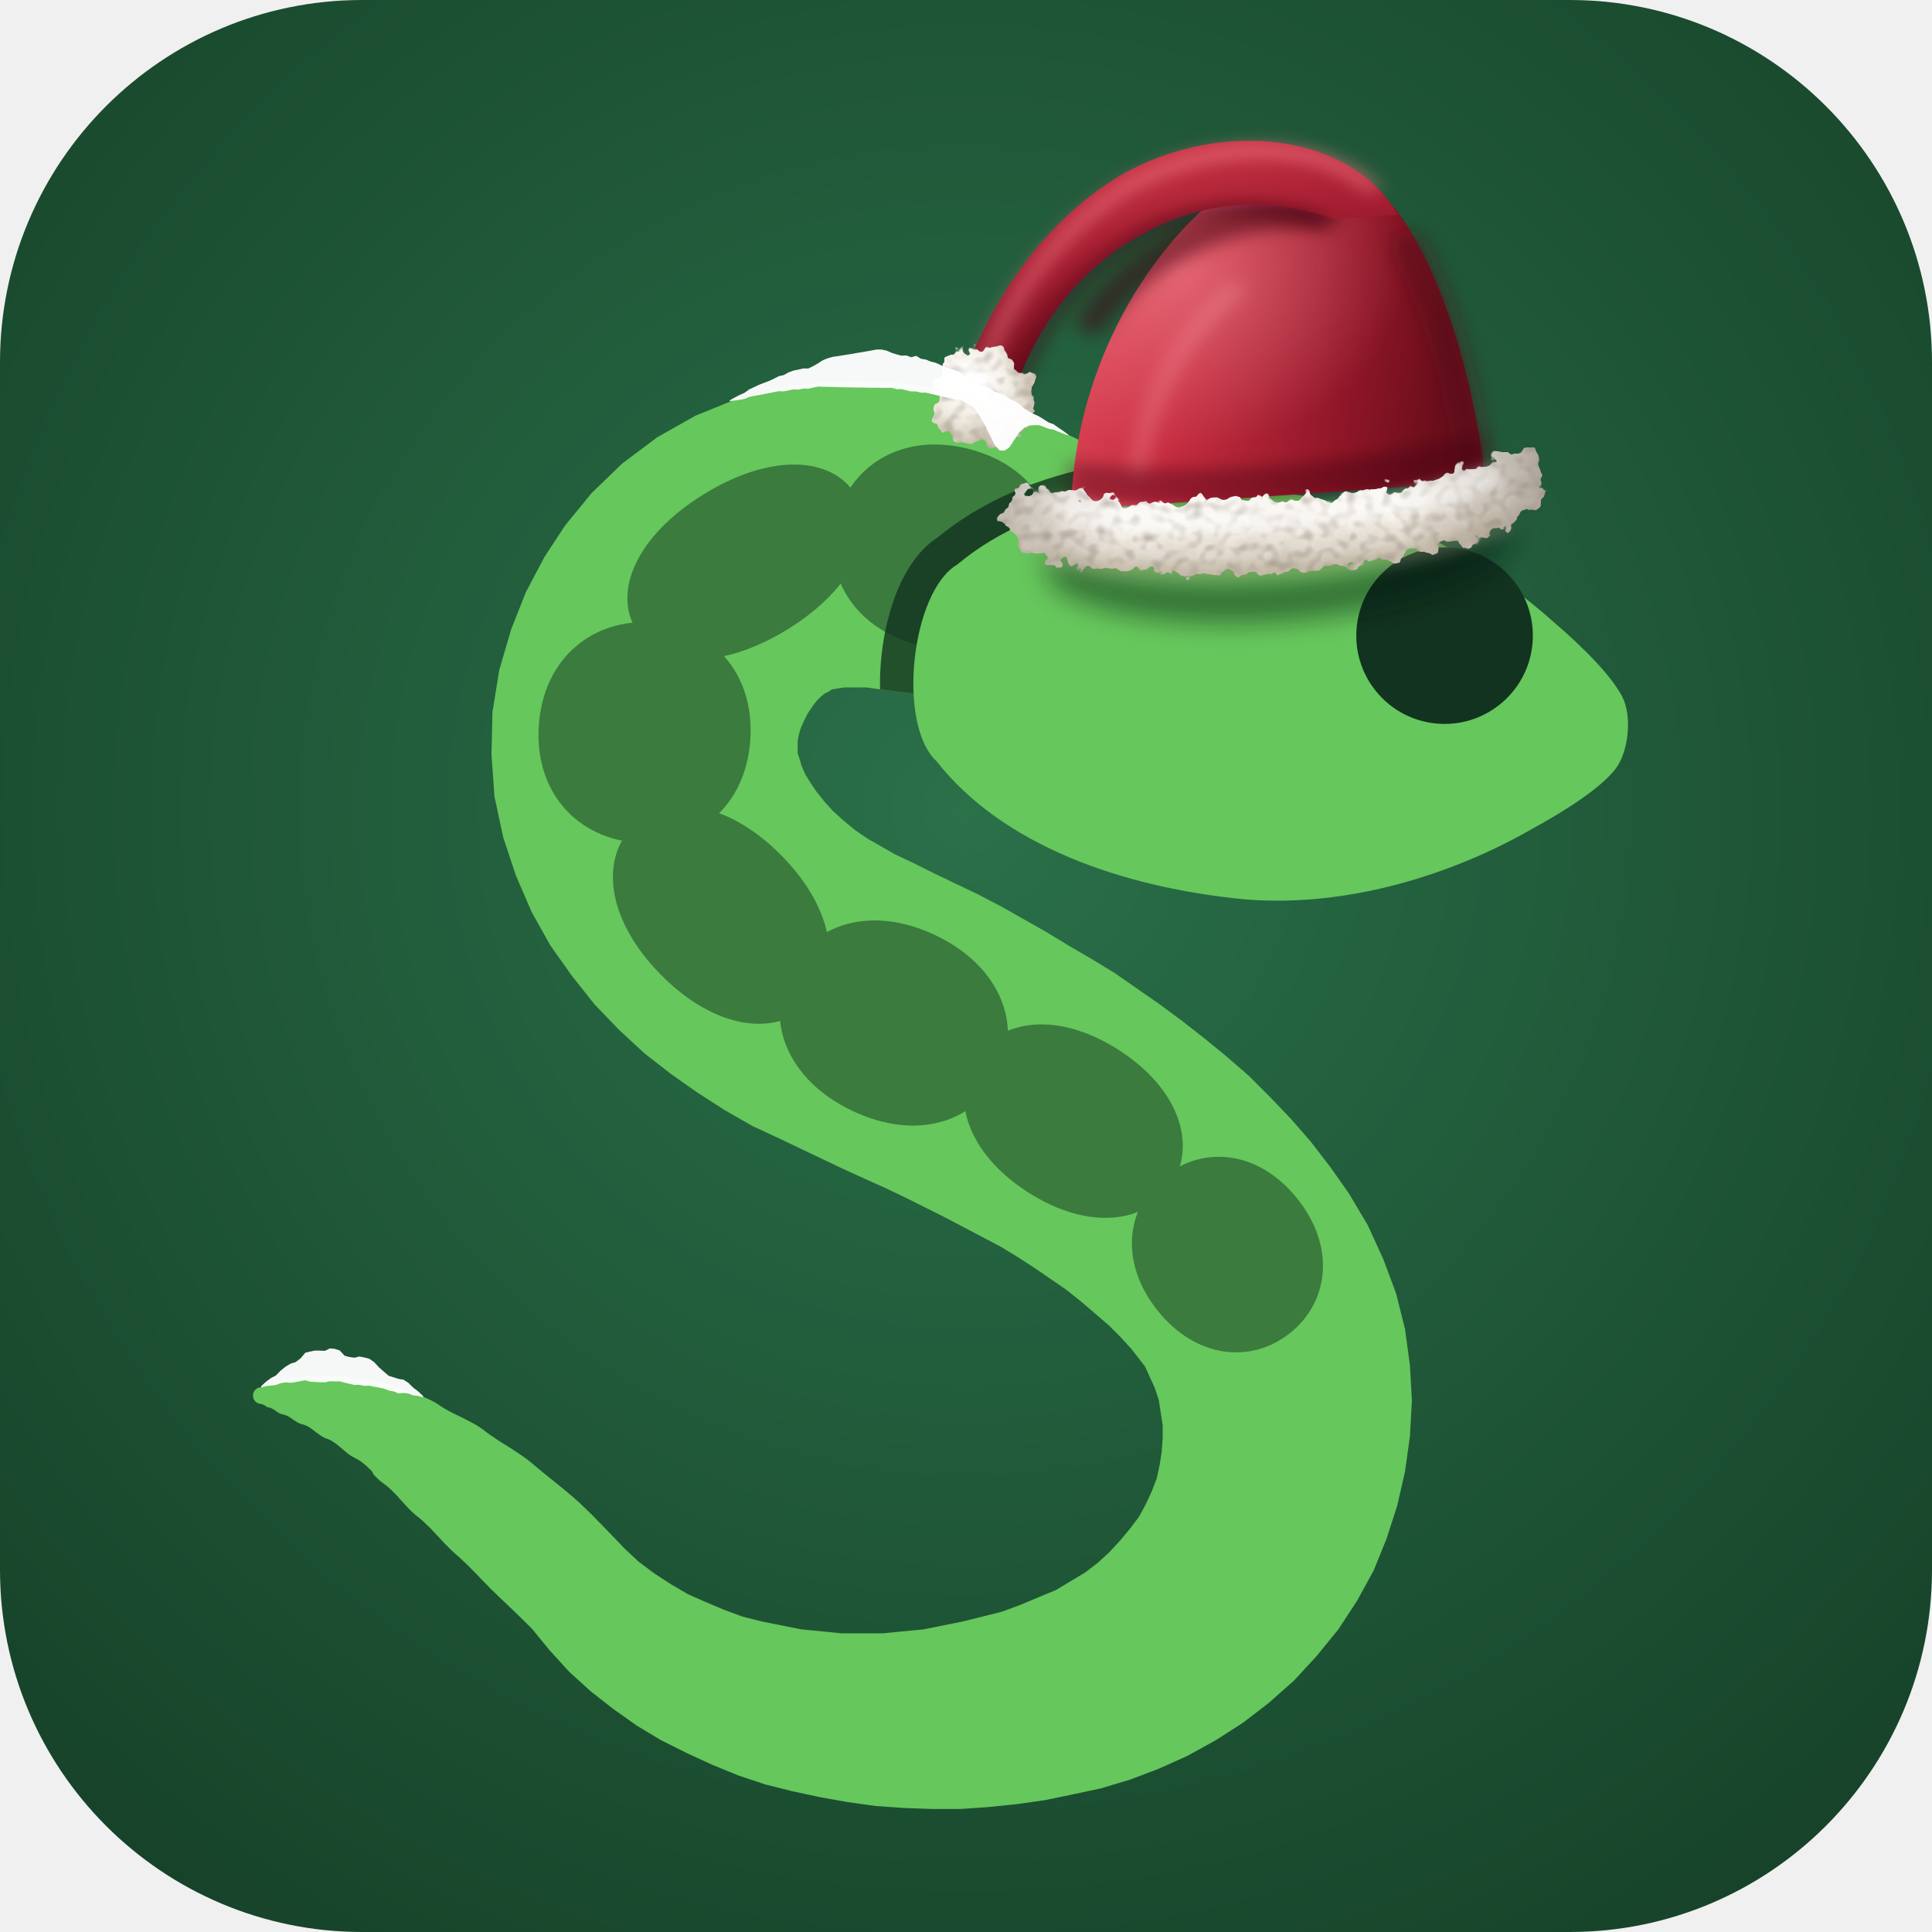
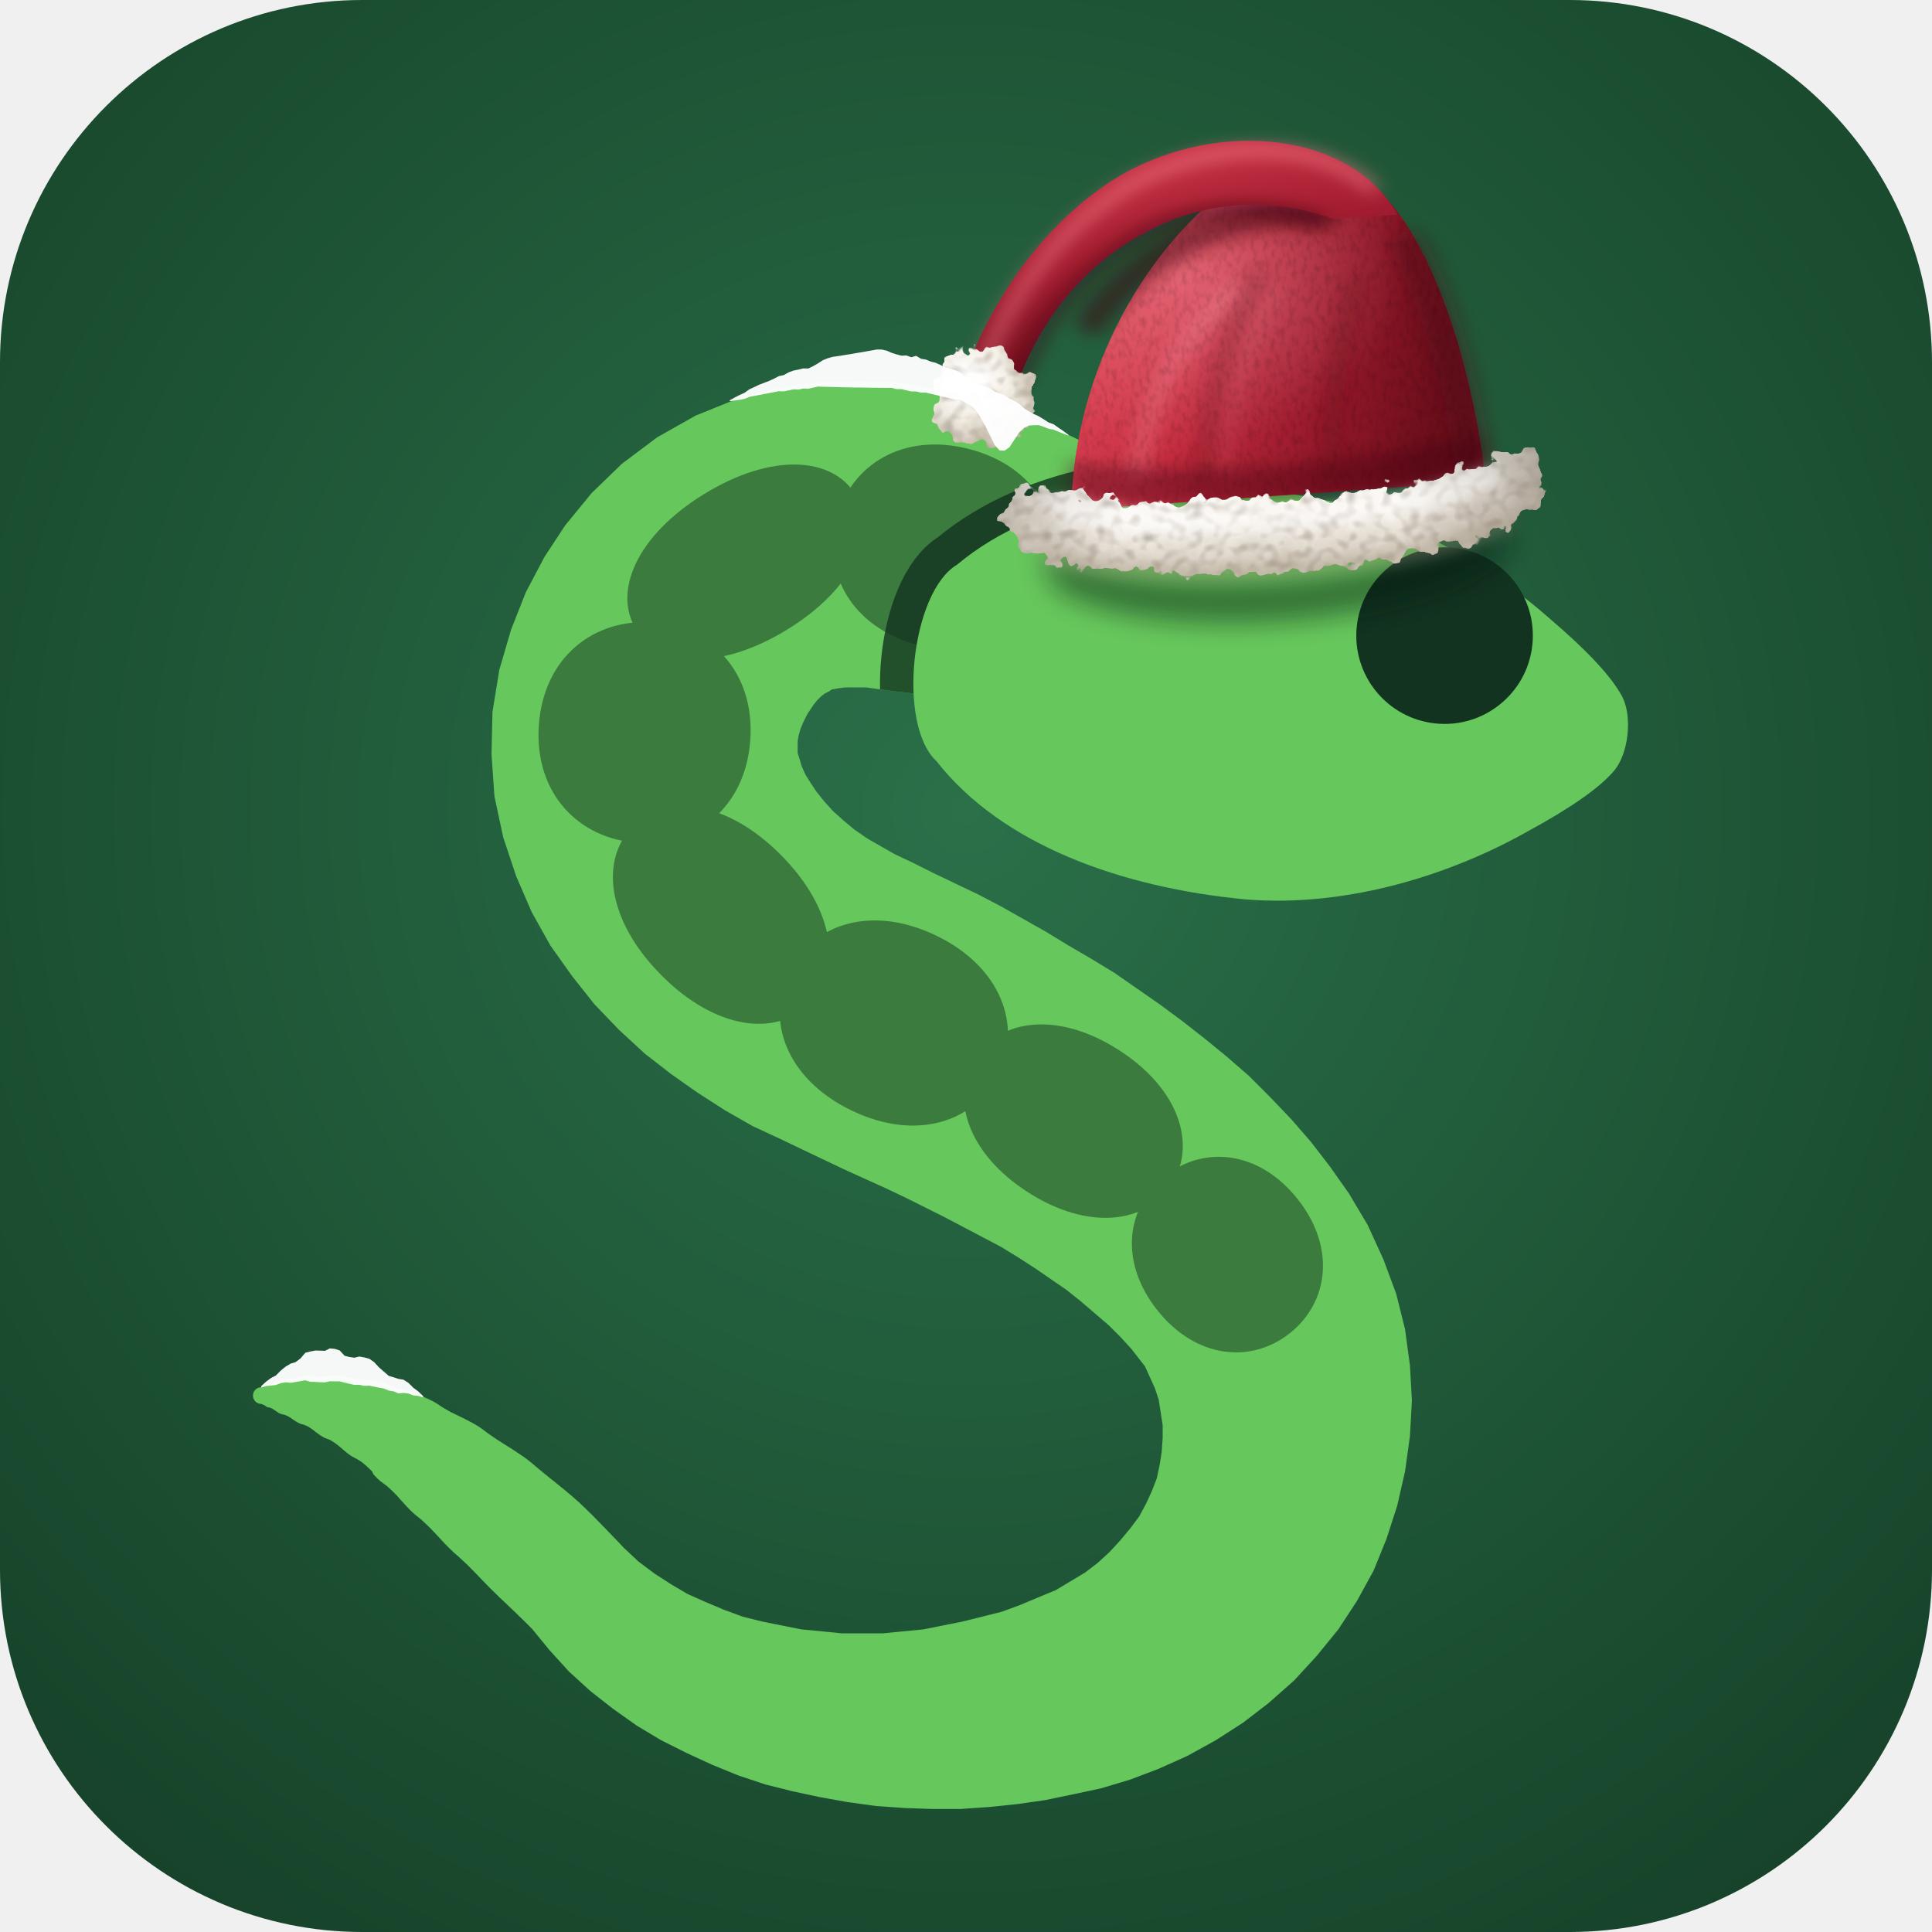
<svg xmlns="http://www.w3.org/2000/svg" viewBox="0 0 512 512">
  <defs>
    <radialGradient id="gB" cx="50%" cy="42%" r="70%">
      <stop offset="0" stop-color="#2a7049" />
      <stop offset="1" stop-color="#164229" />
    </radialGradient>
  </defs>
  <rect width="512" height="512" rx="96" fill="url(#gB)" />
  <svg x="66.02" y="98.44" width="367.96" height="383.56" viewBox="-14.5 1.0 141.5 147.5" overflow="visible">
    <defs>
      <clipPath id="yB-clip">
        <path d="M94.6 23L92.5 21.6L90.4 20.1L88.3 18.7L86.1 17.2L83.9 15.8L81.7 14.4L79.4 13L77 11.6L74.6 10.3L72.1 9L69.5 7.7L66.9 6.5L64.1 5.3L61.1 4.3L58 3.3L54.7 2.6L51.2 2.1L47.5 2L43.5 2.1L39.4 2.7L35.2 3.8L31 5.5L27.1 7.7L23.5 10.4L20.4 13.4L17.7 16.7L15.6 19.9L13.7 23.5L12.2 27.3L11 31.4L10.3 35.7L10.2 40L10.5 44.3L11.4 48.5L12.7 52.4L14.3 56.1L16.2 59.5L18.4 62.6L20.7 65.5L23.2 68.1L25.8 70.5L28.5 72.6L31.2 74.5L34 76.3L36.8 77.9L39.6 79.2L41.9 80.3L44 81.3L46.1 82.3L48.3 83.3L50.3 84.2L52.4 85.2L54.4 86.2L56.4 87.2L58.3 88.2L60.2 89.2L62.1 90.2L63.9 91.3L65.6 92.4L67.2 93.5L68.8 94.6L70.3 95.8L71.7 97L73.1 98.2L74.3 99.4L75.4 100.6L76.1 101.5L76.8 102.4L77.3 103.5L77.8 104.6L78.2 105.8L78.4 107.1L78.6 108.4L78.6 109.7L78.5 111.1L78.3 112.4L78 113.8L77.5 115.1L76.9 116.4L76.2 117.7L75.3 118.9L74.3 120.1L73.2 121.3L72 122.4L70.7 123.4L69.2 124.3L67.7 125.2L66 125.9L64.1 126.7L62.2 127.4L60.2 127.9L58.2 128.4L56.2 128.8L54.2 129.2L52.1 129.4L50.1 129.6L48 129.6L45.9 129.6L43.9 129.4L41.8 129.2L39.8 128.8L37.8 128.4L35.8 127.9L33.9 127.2L32 126.4L30.2 125.6L28.5 124.6L26.8 123.5L25.2 122.3L23.7 120.9L23.26 120.43L23.02 120.18L22.79 119.94L22.55 119.7L22.32 119.45L22.08 119.21L21.85 118.96L21.61 118.72L21.38 118.48L21.14 118.24L20.9 117.99L20.67 117.75L20.43 117.51L20.19 117.28L19.94 117.04L19.7 116.8L19.45 116.57L19.21 116.33L18.96 116.11L18.7 115.88L18.45 115.66L18.19 115.44L17.93 115.22L17.67 115L17.4 114.78L17.14 114.57L16.88 114.36L16.61 114.14L16.35 113.93L16.08 113.72L15.82 113.5L15.55 113.29L15.29 113.07L15.03 112.86L14.77 112.64L14.51 112.42L14.25 112.2L13.98 111.99L13.71 111.78L13.43 111.58L13.15 111.39L12.87 111.2L12.58 111.01L12.3 110.82L12.01 110.64L11.72 110.46L11.43 110.28L11.14 110.09L10.85 109.91L10.57 109.72L10.29 109.53L10.01 109.34L9.73 109.14L9.46 108.93L9.19 108.73L8.91 108.54L8.62 108.36L8.32 108.19L8.02 108.03L7.71 107.87L7.41 107.71L7.1 107.56L6.79 107.41L6.48 107.26L6.17 107.11L5.87 106.95L5.57 106.78L5.28 106.61L5 106.43L4.72 106.24L4.43 106.06L4.13 105.9L3.82 105.75L3.51 105.61L3.05 105.39L2.53 105.18L2.13 105.06L1.77 104.96L1.42 104.86L1.06 104.76L0.71 104.66L0.37 104.54L0.03 104.41L-0.31 104.27L-0.64 104.14L-0.99 104.03L-1.35 103.95L-1.72 103.88L-2.09 103.83L-2.46 103.79L-2.83 103.76L-3.2 103.72L-3.57 103.68L-3.93 103.62L-4.29 103.55L-4.64 103.45L-4.99 103.37L-5.35 103.33L-5.72 103.32L-6.1 103.34L-6.48 103.37L-6.85 103.4L-7.22 103.43L-7.59 103.43L-7.94 103.41L-8.29 103.36L-8.65 103.35L-9.02 103.41L-9.39 103.49L-9.76 103.58L-10.12 103.66L-10.47 103.7L-10.82 103.7L-11.17 103.75L-11.53 103.9L-11.88 104.05L-12.23 104.17L-12.57 104.2L-12.91 104.39L-13.25 104.52A0.85 0.85 0 0 0 -13.27 106.22L-12.95 106.35L-12.65 106.55L-12.34 106.61L-12.04 106.76L-11.75 106.96L-11.47 107.15L-11.17 107.27L-10.88 107.33L-10.59 107.45L-10.31 107.61L-10.04 107.8L-9.77 107.98L-9.5 108.14L-9.23 108.26L-8.94 108.33L-8.67 108.44L-8.4 108.58L-8.14 108.76L-7.89 108.94L-7.64 109.14L-7.39 109.32L-7.14 109.49L-6.89 109.64L-6.62 109.75L-6.35 109.85L-6.1 109.98L-5.85 110.14L-5.61 110.31L-5.37 110.5L-5.14 110.69L-4.91 110.89L-4.68 111.08L-4.45 111.27L-4.22 111.44L-3.98 111.59L-3.72 111.73L-3.47 111.86L-3.23 112.01L-2.99 112.17L-2.76 112.36L-2.54 112.55L-2.33 112.75L-2.11 112.96L-1.94 113.14L-1.91 113.25L-1.83 113.4L-1.61 113.63L-1.39 113.85L-1.16 114.06L-0.91 114.25L-0.67 114.43L-0.42 114.62L-0.19 114.83L0.04 115.04L0.26 115.26L0.48 115.48L0.69 115.71L0.9 115.95L1.11 116.18L1.32 116.41L1.53 116.64L1.75 116.87L1.96 117.09L2.19 117.3L2.42 117.51L2.66 117.7L2.9 117.89L3.13 118.09L3.36 118.3L3.58 118.51L3.8 118.72L4.02 118.94L4.23 119.17L4.45 119.39L4.66 119.62L4.87 119.84L5.08 120.07L5.29 120.3L5.5 120.52L5.72 120.74L5.94 120.96L6.16 121.17L6.38 121.38L6.61 121.58L6.84 121.78L7.07 121.99L7.29 122.2L7.52 122.41L7.74 122.62L7.96 122.84L8.17 123.06L8.39 123.27L8.6 123.49L8.82 123.71L9.03 123.94L9.24 124.16L9.46 124.38L9.67 124.6L9.89 124.82L10.1 125.04L10.32 125.25L10.54 125.47L10.76 125.68L10.98 125.9L11.2 126.11L11.43 126.32L11.65 126.53L11.87 126.74L12.09 126.95L12.32 127.17L12.54 127.38L12.76 127.59L12.98 127.81L13.2 128.02L13.42 128.24L13.64 128.45L13.86 128.67L14.08 128.89L14.3 129.11L14.3 129.1L16.1 131.3L18.1 133.5L20.3 135.5L22.6 137.3L25 139L27.5 140.5L30.1 141.8L32.7 143L35.4 144.1L38.1 145L40.9 145.7L43.7 146.3L46.5 146.8L49.4 147.2L52.3 147.4L55.1 147.5L58 147.5L60.9 147.3L63.8 147L66.6 146.6L69.5 146L72.3 145.4L75.3 144.5L78.2 143.4L81.1 142.1L84 140.5L86.8 138.7L89.4 136.7L92 134.4L94.3 131.9L96.5 129.2L98.4 126.3L100.1 123.2L101.4 120L102.5 116.6L103.3 113.1L103.8 109.5L104 105.9L103.8 102.3L103.3 98.6L102.4 95L101.1 91.5L99.5 88L97.6 84.8L95.7 82.1L93.7 79.5L91.7 77.2L89.5 74.9L87.4 72.8L85.1 70.8L82.9 69L80.6 67.2L78.3 65.5L76 63.9L73.7 62.3L71.4 60.9L69 59.5L66.7 58.1L64.4 56.8L62.1 55.5L59.8 54.3L57.5 53.2L55.2 52.1L53 51L51.3 50.2L49.9 49.4L48.5 48.6L47.2 47.7L46 46.7L45 45.8L44.1 44.8L43.3 43.8L42.7 42.9L42.2 42.1L41.8 41.2L41.6 40.5L41.4 39.9L41.4 39.2L41.4 38.7L41.5 38.1L41.7 37.4L42 36.7L42.4 35.9L43 35L43.4 34.5L43.8 34.1L44.2 33.8L44.6 33.6L44.9 33.4L45.5 33.3L46.2 33.2L47.2 33.2L48.4 33.2L49.8 33.4L51.3 33.6L53 33.8L54.8 34.2L56.6 34.6L58.5 35.2L60.5 35.8L62.5 36.5L64.5 37.3L66.6 38.1L68.7 38.9L70.8 39.9L72.9 40.8L75 41.8L77.1 42.8L79.3 43.9L81.4 45Z" />
      </clipPath>
    </defs>
    <path class="snake-body" fill="#66c75c" d="M94.6 23L92.5 21.6L90.4 20.1L88.3 18.7L86.1 17.2L83.9 15.8L81.7 14.4L79.4 13L77 11.6L74.6 10.3L72.1 9L69.5 7.7L66.9 6.5L64.1 5.3L61.1 4.3L58 3.3L54.7 2.6L51.2 2.1L47.5 2L43.5 2.1L39.4 2.7L35.2 3.8L31 5.5L27.1 7.7L23.5 10.4L20.4 13.4L17.7 16.7L15.6 19.9L13.7 23.5L12.2 27.3L11 31.4L10.3 35.7L10.2 40L10.5 44.3L11.4 48.5L12.7 52.4L14.3 56.1L16.2 59.5L18.4 62.6L20.7 65.5L23.2 68.1L25.8 70.5L28.5 72.6L31.2 74.5L34 76.3L36.8 77.9L39.6 79.2L41.9 80.3L44 81.3L46.1 82.3L48.3 83.3L50.3 84.2L52.4 85.2L54.4 86.2L56.4 87.2L58.3 88.2L60.2 89.2L62.1 90.2L63.9 91.3L65.6 92.4L67.2 93.5L68.8 94.6L70.3 95.8L71.7 97L73.1 98.2L74.3 99.4L75.4 100.6L76.1 101.5L76.8 102.4L77.3 103.5L77.8 104.6L78.2 105.8L78.4 107.1L78.6 108.4L78.6 109.7L78.5 111.1L78.3 112.4L78 113.8L77.5 115.1L76.9 116.4L76.2 117.7L75.3 118.9L74.3 120.1L73.2 121.3L72 122.4L70.7 123.4L69.2 124.3L67.7 125.2L66 125.9L64.1 126.7L62.2 127.4L60.2 127.9L58.2 128.4L56.2 128.8L54.2 129.2L52.1 129.4L50.1 129.6L48 129.6L45.9 129.6L43.9 129.4L41.8 129.2L39.8 128.8L37.8 128.4L35.8 127.9L33.9 127.2L32 126.4L30.2 125.6L28.5 124.6L26.8 123.5L25.2 122.3L23.7 120.9L23.26 120.43L23.02 120.18L22.79 119.94L22.55 119.7L22.32 119.45L22.08 119.21L21.85 118.96L21.61 118.72L21.38 118.48L21.14 118.24L20.9 117.99L20.67 117.75L20.43 117.51L20.19 117.28L19.94 117.04L19.7 116.8L19.45 116.57L19.21 116.33L18.96 116.11L18.7 115.88L18.45 115.66L18.19 115.44L17.93 115.22L17.67 115L17.4 114.78L17.14 114.57L16.88 114.36L16.61 114.14L16.35 113.93L16.08 113.72L15.82 113.5L15.55 113.29L15.29 113.07L15.03 112.86L14.77 112.64L14.51 112.42L14.25 112.2L13.98 111.99L13.71 111.78L13.43 111.58L13.15 111.39L12.87 111.2L12.58 111.01L12.3 110.82L12.01 110.64L11.72 110.46L11.43 110.28L11.14 110.09L10.85 109.91L10.57 109.72L10.29 109.53L10.01 109.34L9.73 109.14L9.46 108.93L9.19 108.73L8.91 108.54L8.62 108.36L8.32 108.19L8.02 108.03L7.71 107.87L7.41 107.71L7.1 107.56L6.79 107.41L6.48 107.26L6.17 107.11L5.87 106.95L5.57 106.78L5.28 106.61L5 106.43L4.72 106.24L4.43 106.06L4.13 105.9L3.82 105.75L3.51 105.61L3.05 105.39L2.53 105.18L2.13 105.06L1.77 104.96L1.42 104.86L1.06 104.76L0.71 104.66L0.37 104.54L0.03 104.41L-0.31 104.27L-0.64 104.14L-0.99 104.03L-1.35 103.95L-1.72 103.88L-2.09 103.83L-2.46 103.79L-2.83 103.76L-3.2 103.72L-3.57 103.68L-3.93 103.62L-4.29 103.55L-4.64 103.45L-4.99 103.37L-5.35 103.33L-5.72 103.32L-6.1 103.34L-6.48 103.37L-6.85 103.4L-7.22 103.43L-7.59 103.43L-7.94 103.41L-8.29 103.36L-8.65 103.35L-9.02 103.41L-9.39 103.49L-9.76 103.58L-10.12 103.66L-10.47 103.7L-10.82 103.7L-11.17 103.75L-11.53 103.9L-11.88 104.05L-12.23 104.17L-12.57 104.2L-12.91 104.39L-13.25 104.52A0.85 0.85 0 0 0 -13.27 106.22L-12.95 106.35L-12.65 106.55L-12.34 106.61L-12.04 106.76L-11.75 106.96L-11.47 107.15L-11.17 107.27L-10.88 107.33L-10.59 107.45L-10.31 107.61L-10.04 107.8L-9.77 107.98L-9.5 108.14L-9.23 108.26L-8.94 108.33L-8.67 108.44L-8.4 108.58L-8.14 108.76L-7.89 108.94L-7.64 109.14L-7.39 109.32L-7.14 109.49L-6.89 109.64L-6.62 109.75L-6.35 109.85L-6.1 109.98L-5.85 110.14L-5.61 110.31L-5.37 110.5L-5.14 110.69L-4.91 110.89L-4.68 111.08L-4.45 111.27L-4.22 111.44L-3.98 111.59L-3.72 111.73L-3.47 111.86L-3.23 112.01L-2.99 112.17L-2.76 112.36L-2.54 112.55L-2.33 112.75L-2.11 112.96L-1.94 113.14L-1.91 113.25L-1.83 113.4L-1.61 113.63L-1.39 113.85L-1.16 114.06L-0.91 114.25L-0.67 114.43L-0.42 114.62L-0.19 114.83L0.04 115.04L0.26 115.26L0.48 115.48L0.69 115.71L0.9 115.95L1.11 116.18L1.32 116.41L1.53 116.64L1.75 116.87L1.96 117.09L2.19 117.3L2.42 117.51L2.66 117.7L2.9 117.89L3.13 118.09L3.36 118.3L3.58 118.51L3.8 118.72L4.02 118.94L4.23 119.17L4.45 119.39L4.66 119.62L4.87 119.84L5.08 120.07L5.29 120.3L5.5 120.52L5.72 120.74L5.94 120.96L6.16 121.17L6.38 121.38L6.61 121.58L6.84 121.78L7.07 121.99L7.29 122.2L7.52 122.41L7.74 122.62L7.96 122.84L8.17 123.06L8.39 123.27L8.6 123.49L8.82 123.71L9.03 123.94L9.24 124.16L9.46 124.38L9.67 124.6L9.89 124.82L10.1 125.04L10.32 125.25L10.54 125.47L10.76 125.68L10.98 125.9L11.2 126.11L11.43 126.32L11.65 126.53L11.87 126.74L12.09 126.95L12.32 127.17L12.54 127.38L12.76 127.59L12.98 127.81L13.2 128.02L13.42 128.24L13.64 128.45L13.86 128.67L14.08 128.89L14.3 129.11L14.3 129.1L16.1 131.3L18.1 133.5L20.3 135.5L22.6 137.3L25 139L27.5 140.5L30.1 141.8L32.7 143L35.4 144.1L38.1 145L40.9 145.7L43.7 146.3L46.5 146.8L49.4 147.2L52.3 147.4L55.1 147.5L58 147.5L60.9 147.3L63.8 147L66.6 146.6L69.5 146L72.3 145.4L75.3 144.5L78.2 143.4L81.1 142.1L84 140.5L86.8 138.7L89.4 136.7L92 134.4L94.3 131.9L96.5 129.2L98.4 126.3L100.1 123.2L101.4 120L102.5 116.6L103.3 113.1L103.8 109.5L104 105.9L103.8 102.3L103.3 98.6L102.4 95L101.1 91.5L99.5 88L97.6 84.8L95.7 82.1L93.7 79.5L91.7 77.2L89.5 74.9L87.4 72.8L85.1 70.8L82.9 69L80.6 67.2L78.3 65.5L76 63.9L73.7 62.3L71.4 60.9L69 59.5L66.7 58.1L64.4 56.8L62.1 55.5L59.8 54.3L57.5 53.2L55.2 52.1L53 51L51.3 50.2L49.9 49.4L48.5 48.6L47.2 47.7L46 46.7L45 45.8L44.1 44.8L43.3 43.8L42.7 42.9L42.2 42.1L41.8 41.2L41.6 40.5L41.4 39.9L41.4 39.2L41.4 38.7L41.5 38.1L41.7 37.4L42 36.7L42.4 35.9L43 35L43.4 34.5L43.8 34.1L44.2 33.8L44.6 33.6L44.9 33.4L45.5 33.3L46.2 33.2L47.2 33.2L48.4 33.2L49.8 33.4L51.3 33.6L53 33.8L54.8 34.2L56.6 34.6L58.5 35.2L60.5 35.8L62.5 36.5L64.5 37.3L66.6 38.1L68.7 38.9L70.8 39.9L72.9 40.8L75 41.8L77.1 42.8L79.3 43.9L81.4 45Z" />
    <g clip-path="url(#yB-clip)">
      <g fill="#173d27" opacity="0.55">
        <g transform="translate(25.8 37.8) rotate(93.9)">
          <path d="M0 -10.80 C6.97 -10.80, 11.25 -5.94, 11.25 0 C11.25 5.94, 6.97 10.80, 0 10.80 C-6.97 10.80, -11.25 5.94, -11.25 0 C-11.25 -5.94, -6.97 -10.80, 0 -10.80 Z" />
        </g>
        <g transform="translate(56.3 18.9) rotate(-165.4)">
          <path d="M0 -10.32 C7.02 -10.32, 11.32 -5.68, 11.32 0 C11.32 5.68, 7.02 10.32, 0 10.32 C-7.02 10.32, -11.32 5.68, -11.32 0 C-11.32 -5.68, -7.02 -10.32, 0 -10.32 Z" />
        </g>
        <g transform="translate(51.2 67.4) rotate(25.7)">
          <path d="M0 -9.90 C7.36 -9.90, 11.88 -5.45, 11.88 0 C11.88 5.45, 7.36 9.90, 0 9.90 C-7.36 9.90, -11.88 5.45, -11.88 0 C-11.88 -5.45, -7.36 -9.90, 0 -9.90 Z" />
        </g>
        <g transform="translate(85.2 91.0) rotate(51.4)">
          <path d="M0 -9.12 C6.34 -9.12, 10.23 -5.02, 10.23 0 C10.23 5.02, 6.34 9.12, 0 9.12 C-6.34 9.12, -10.23 5.02, -10.23 0 C-10.23 -5.02, -6.34 -9.12, 0 -9.12 Z" />
        </g>
        <g transform="translate(33.6 56.4) rotate(45.4)">
          <path d="M0 -8.64 C7.91 -8.64, 12.75 -4.75, 12.75 0 C12.75 4.75, 7.91 8.64, 0 8.64 C-7.91 8.64, -12.75 4.75, -12.75 0 C-12.75 -4.75, -7.91 -8.64, 0 -8.64 Z" />
        </g>
        <g transform="translate(69.5 77.4) rotate(32.8)">
          <path d="M0 -8.60 C7.38 -8.60, 11.90 -4.73, 11.90 0 C11.90 4.73, 7.38 8.60, 0 8.60 C-7.38 8.60, -11.90 4.73, -11.90 0 C-11.90 -4.73, -7.38 -8.60, 0 -8.60 Z" />
        </g>
        <g transform="translate(36.1 20.4) rotate(148.4)">
          <path d="M0 -8.10 C8.14 -8.10, 13.12 -4.46, 13.12 0 C13.12 4.46, 8.14 8.10, 0 8.10 C-8.14 8.10, -13.12 4.46, -13.12 0 C-13.12 -4.46, -8.14 -8.10, 0 -8.10 Z" />
        </g>
        <g transform="translate(88.0 34.0) rotate(6.0)">
          <path d="M-30 -8.0 C-24 -14.2, -14 -16.6, -4 -16.5 C4.5 -16.3, 12.6 -12.6, 18.2 -8.6 C21.4 -6.4, 23.6 -4.5, 24.6 -3.0 C25.6 -1.5, 25.6 1.5, 24.6 3.0 C23.6 4.5, 21.4 6.4, 18.2 8.6 C12.6 12.6, 4.5 16.3, -4 16.5 C-14 16.6, -24 14.2, -30 8.0 C-33.5 5.4, -33.5 -5.4, -30 -8.0 Z" />
        </g>
      </g>
    </g>
    <g clip-path="url(#yB-clip)">
      <g transform="translate(88.0 34.0) rotate(6) translate(-24 0) scale(1.26) translate(24 0)">
        <path d="M-30 -8.0 C-24 -14.2, -14 -16.6, -4 -16.5 C4.5 -16.3, 12.6 -12.6, 18.2 -8.6 C21.4 -6.4, 23.6 -4.5, 24.6 -3.0 C25.6 -1.5, 25.6 1.5, 24.6 3.0 C23.6 4.5, 21.4 6.4, 18.2 8.6 C12.6 12.6, 4.5 16.3, -4 16.5 C-14 16.6, -24 14.2, -30 8.0 C-33.5 5.4, -33.5 -5.4, -30 -8.0 Z" fill="none" stroke="#123320" stroke-opacity="0.8" stroke-width="5.40" />
      </g>
    </g>
    <g class="snake-head" transform="translate(88.0 34.0) rotate(6) translate(-24 0) scale(1.26) translate(24 0)">
      <path d="M-30 -8.0 C-24 -14.2, -14 -16.6, -4 -16.5 C4.5 -16.3, 12.6 -12.6, 18.2 -8.6 C21.4 -6.4, 23.6 -4.5, 24.6 -3.0 C25.6 -1.5, 25.6 1.5, 24.6 3.0 C23.6 4.5, 21.4 6.4, 18.2 8.6 C12.6 12.6, 4.5 16.3, -4 16.5 C-14 16.6, -24 14.2, -30 8.0 C-33.5 5.4, -33.5 -5.4, -30 -8.0 Z" fill="#66c75c" />
      <circle cx="9.8" cy="-6.4" r="7.14" fill="#123320" />
      <g transform="translate(-5 -15.4) rotate(-10) scale(0.4 0.4)">
        <defs>
          <linearGradient id="xmh-r" x1="0" y1="0" x2="1" y2=".18">
            <stop offset="0" stop-color="#e24a5a" />
            <stop offset=".38" stop-color="#c62c40" />
            <stop offset=".78" stop-color="#8f1627" />
            <stop offset="1" stop-color="#6c0e1c" />
          </linearGradient>
          <linearGradient id="xmh-d" x1="0" y1="0" x2=".25" y2="1">
            <stop offset="0" stop-color="#d23a4c" />
            <stop offset=".5" stop-color="#a51d31" />
            <stop offset="1" stop-color="#6a0d1b" />
          </linearGradient>
          <radialGradient id="xmh-s" cx=".3" cy=".3" r=".55">
            <stop offset="0" stop-color="#ff9aa4" stop-opacity=".5" />
            <stop offset="1" stop-color="#ff9aa4" stop-opacity="0" />
          </radialGradient>
          <linearGradient id="xmh-f" x1="0" y1="0" x2="0" y2="1">
            <stop offset="0" stop-color="#ffffff" />
            <stop offset=".45" stop-color="#f8f4ee" />
            <stop offset="1" stop-color="#d2c9ba" />
          </linearGradient>
          <linearGradient id="xmh-e" x1="0" y1="0" x2="1" y2="0">
            <stop offset="0" stop-color="#8a7c68" stop-opacity=".5" />
            <stop offset=".22" stop-color="#8a7c68" stop-opacity="0" />
            <stop offset=".72" stop-color="#8a7c68" stop-opacity="0" />
            <stop offset="1" stop-color="#6e604e" stop-opacity=".55" />
          </linearGradient>
          <radialGradient id="xmh-p" cx=".38" cy=".32" r=".72">
            <stop offset="0" stop-color="#ffffff" />
            <stop offset=".5" stop-color="#f4efe6" />
            <stop offset="1" stop-color="#bfb4a2" />
          </radialGradient>
          <filter id="xmh-z" x="-15%" y="-40%" width="130%" height="180%" color-interpolation-filters="sRGB">
            <feTurbulence type="fractalNoise" baseFrequency=".23" numOctaves="3" seed="4" result="n" />
            <feDisplacementMap in="SourceGraphic" in2="n" scale="6.5" xChannelSelector="R" yChannelSelector="G" result="g" />
            <feTurbulence type="fractalNoise" baseFrequency=".55" numOctaves="2" seed="9" />
            <feGaussianBlur stdDeviation=".45" result="t" />
            <feColorMatrix in="t" type="matrix" values="0 0 0 0 .55  0 0 0 0 .5  0 0 0 0 .45  1.9 0 0 0 -.9" result="k" />
            <feComposite in="k" in2="g" operator="in" result="k2" />
            <feMerge>
              <feMergeNode in="g" />
              <feMergeNode in="k2" />
            </feMerge>
          </filter>
          <filter id="xmh-b" x="-30%" y="-60%" width="160%" height="220%">
            <feGaussianBlur stdDeviation="2.6" />
          </filter>
          <filter id="xmh-v" x="-30%" y="-30%" width="160%" height="160%">
            <feGaussianBlur stdDeviation="1.7" />
          </filter>
+           <filter id="xmh-t" x="0" y="0" width="100%" height="100%" color-interpolation-filters="sRGB">
+             <feTurbulence type="fractalNoise" baseFrequency=".9 .5" numOctaves="2" seed="3" />
+             <feColorMatrix type="matrix" values="0 0 0 0 .1  0 0 0 0 0  0 0 0 0 .03  0 0 0 -2.2 1.25" />
+             <feComposite in2="SourceGraphic" operator="in" />
+           </filter>
        </defs>
        <g class="xm-hat">
          <path d="M-47 5C-30 18 30 18 47 5L46 13C30 27-30 27-46 13Z" fill="#06140c" opacity=".45" filter="url(#xmh-b)" />
          <path d="M-41-2C-39-26-26-50-6-64C6-72 22-70 30-56C37-44 42-24 43-2Z" fill="url(#xmh-r)" />
          <path d="M-41-2C-39-26-26-50-6-64C6-72 22-70 30-56C37-44 42-24 43-2Z" fill="url(#xmh-s)" />
          <path d="M31-50C37-36 40-20 41-3" stroke="#4d0812" stroke-width="7" fill="none" stroke-linecap="round" opacity=".42" filter="url(#xmh-v)" />
          <path d="M-27-9C-24-24-16-36-5-44" stroke="#ffa3ac" stroke-width="3.4" fill="none" stroke-linecap="round" opacity=".3" filter="url(#xmh-v)" />
+           <path d="M-41-2C-39-26-26-50-6-64C6-72 22-70 30-56C37-44 42-24 43-2Z" fill="#000" opacity=".16" filter="url(#xmh-t)" />
+           <path d="M-14-6C-12-20-8-34 0-46M12-5C13-18 15-32 20-44" stroke="#5a0a17" stroke-width="3" fill="none" stroke-linecap="round" opacity=".32" filter="url(#xmh-v)" />
+           <path d="M-10-8C-8-21-4-33 3-44" stroke="#ff9aa4" stroke-width="1.6" fill="none" stroke-linecap="round" opacity=".22" filter="url(#xmh-v)" />
          <path d="M-34-40C-22-54-4-61 14-58" stroke="#3e0610" stroke-width="6" fill="none" stroke-linecap="round" opacity=".5" filter="url(#xmh-v)" />
          <path d="M29-57C21-74-5-79-26-69C-42-61-54-46-61-30L-51-26C-46-39-36-51-22-57C-9-63 5-62 16-57Z" fill="url(#xmh-d)" />
          <path d="M24-63C14-73-6-75-24-67C-38-60-49-48-56-34" stroke="#f47c88" stroke-width="2.8" fill="none" stroke-linecap="round" opacity=".55" filter="url(#xmh-v)" />
          <path d="M-50-28C-45-40-35-51-22-57C-10-62 3-61 13-57" stroke="#3a0510" stroke-width="2.6" fill="none" stroke-linecap="round" opacity=".55" filter="url(#xmh-v)" />
          <path d="M-41-4C-20 0 20 0 43-4L43-12C20-7-20-7-41-12Z" fill="#3e0610" opacity=".38" filter="url(#xmh-v)" />
          <g filter="url(#xmh-z)">
            <circle cx="-57" cy="-26" r="10.2" fill="url(#xmh-p)" />
          </g>
          <circle cx="-59.5" cy="-29.5" r="3.6" fill="#fff" opacity=".8" filter="url(#xmh-v)" />
          <g filter="url(#xmh-z)">
            <path d="M-50-8C-31 1 31 1 50-8C56-9 57 3 50 6C31 16-31 16-50 6C-57 3-56-9-50-8Z" fill="url(#xmh-f)" />
            <path d="M-50-8C-31 1 31 1 50-8C56-9 57 3 50 6C31 16-31 16-50 6C-57 3-56-9-50-8Z" fill="url(#xmh-e)" />
          </g>
          <path d="M-44-3C-25 5 25 5 44-3" stroke="#fff" stroke-width="2.6" fill="none" stroke-linecap="round" opacity=".8" filter="url(#xmh-v)" />
          <path d="M-46 7C-26 15 26 15 46 7" stroke="#9d907c" stroke-width="2.6" fill="none" stroke-linecap="round" opacity=".5" filter="url(#xmh-v)" />
        </g>
      </g>
    </g>
    <path d="M-13.27 104.41L-12.77 103.95L-12.27 103.58L-11.77 103.32L-11.27 102.81L-10.77 102.41L-10.27 102.11L-9.77 101.96L-9.27 101.59L-8.77 101L-8.27 100.88L-7.77 100.78L-7.27 100.79L-6.77 100.81L-6.27 100.56L-5.77 100.61L-5.27 100.77L-4.77 101.31L-4.27 101.44L-3.77 101.51L-3.27 101.39L-2.77 101.48L-2.27 101.61L-1.77 101.95L-1.27 102.49L-0.77 102.93L-0.27 103.36L0.23 103.51L0.73 103.67L1.23 103.75L1.73 104.07L2.23 104.57L2.73 104.94L3.23 105.42L3.23 105.55L2.73 105.4L2.23 105.35L1.73 105.16L1.23 105.1L0.73 105.15L0.23 104.94L-0.27 104.86L-0.77 104.65L-1.27 104.56L-1.77 104.46L-2.27 104.36L-2.77 104.38L-3.27 104.27L-3.77 104.28L-4.27 104.17L-4.77 104.05L-5.27 103.92L-5.77 103.92L-6.27 103.91L-6.77 104.02L-7.27 104.01L-7.77 103.98L-8.27 103.96L-8.77 103.81L-9.27 103.9L-9.77 103.99L-10.27 104.07L-10.77 104.02L-11.27 104.1L-11.77 104.29L-12.27 104.35L-12.77 104.4L-13.27 104.55ZM34.48 3.94L34.98 3.66L35.48 3.4L35.98 3.18L36.48 2.82L36.98 2.59L37.48 2.35L37.98 2.16L38.48 1.97L38.98 1.74L39.48 1.48L39.98 1.37L40.48 1.09L40.98 0.91L41.48 0.81L41.98 0.69L42.48 0.7L42.98 0.46L43.48 0.17L43.98 -0.15L44.48 -0.35L44.98 -0.49L45.48 -0.56L45.98 -0.64L46.48 -0.72L46.98 -0.8L47.48 -0.89L47.98 -0.97L48.48 -1.06L48.98 -1.15L49.48 -1.24L49.98 -1.23L50.48 -1.12L50.98 -0.9L51.48 -0.74L51.98 -0.61L52.48 -0.63L52.98 -0.45L53.48 -0.59L53.98 -0.29L54.48 -0.21L54.98 -0L55.48 0.12L55.98 0.35L56.48 0.58L56.98 0.73L57.48 0.88L57.98 1.1L58.48 1.57L58.98 1.91L59.48 2.07L59.98 2.37L60.48 2.55L60.98 2.73L61.48 3.05L61.98 3.24L62.48 3.43L62.98 3.75L63.48 4L63.98 4.3L64.48 4.76L64.98 5.07L65.48 5.34L65.98 5.57L66.48 5.88L66.98 6.2L67.48 6.38L67.98 6.73L68.48 7.07L68.98 7.44L68.98 7.53L68.48 7.34L67.98 7.14L67.48 6.93L66.98 6.84L66.48 6.64L65.98 6.47L65.48 6.48L64.98 6.51L64.48 6.74L63.98 7.2L63.48 7.97L62.98 8.73L62.48 9.07L61.98 9.05L61.48 8.5L60.98 7.47L60.48 6.47L59.98 5.6L59.48 4.85L58.98 4.43L58.48 4.18L57.98 3.88L57.48 3.87L56.98 3.75L56.48 3.63L55.98 3.51L55.48 3.4L54.98 3.28L54.48 3.16L53.98 3.16L53.48 3.04L52.98 3.04L52.48 2.92L51.98 2.8L51.48 2.8L50.98 2.67L50.48 2.67L49.98 2.67L49.48 2.66L48.98 2.66L48.48 2.65L47.98 2.64L47.48 2.64L46.98 2.63L46.48 2.62L45.98 2.61L45.48 2.6L44.98 2.58L44.48 2.57L43.98 2.56L43.48 2.54L42.98 2.65L42.48 2.76L41.98 2.74L41.48 2.85L40.98 2.82L40.48 2.93L39.98 3.03L39.48 3.01L38.98 3.11L38.48 3.21L37.98 3.3L37.48 3.4L36.98 3.49L36.48 3.59L35.98 3.8L35.48 3.89L34.98 3.96L34.48 4.03Z" fill="#fff" opacity=".96" />
  </svg>
</svg>
